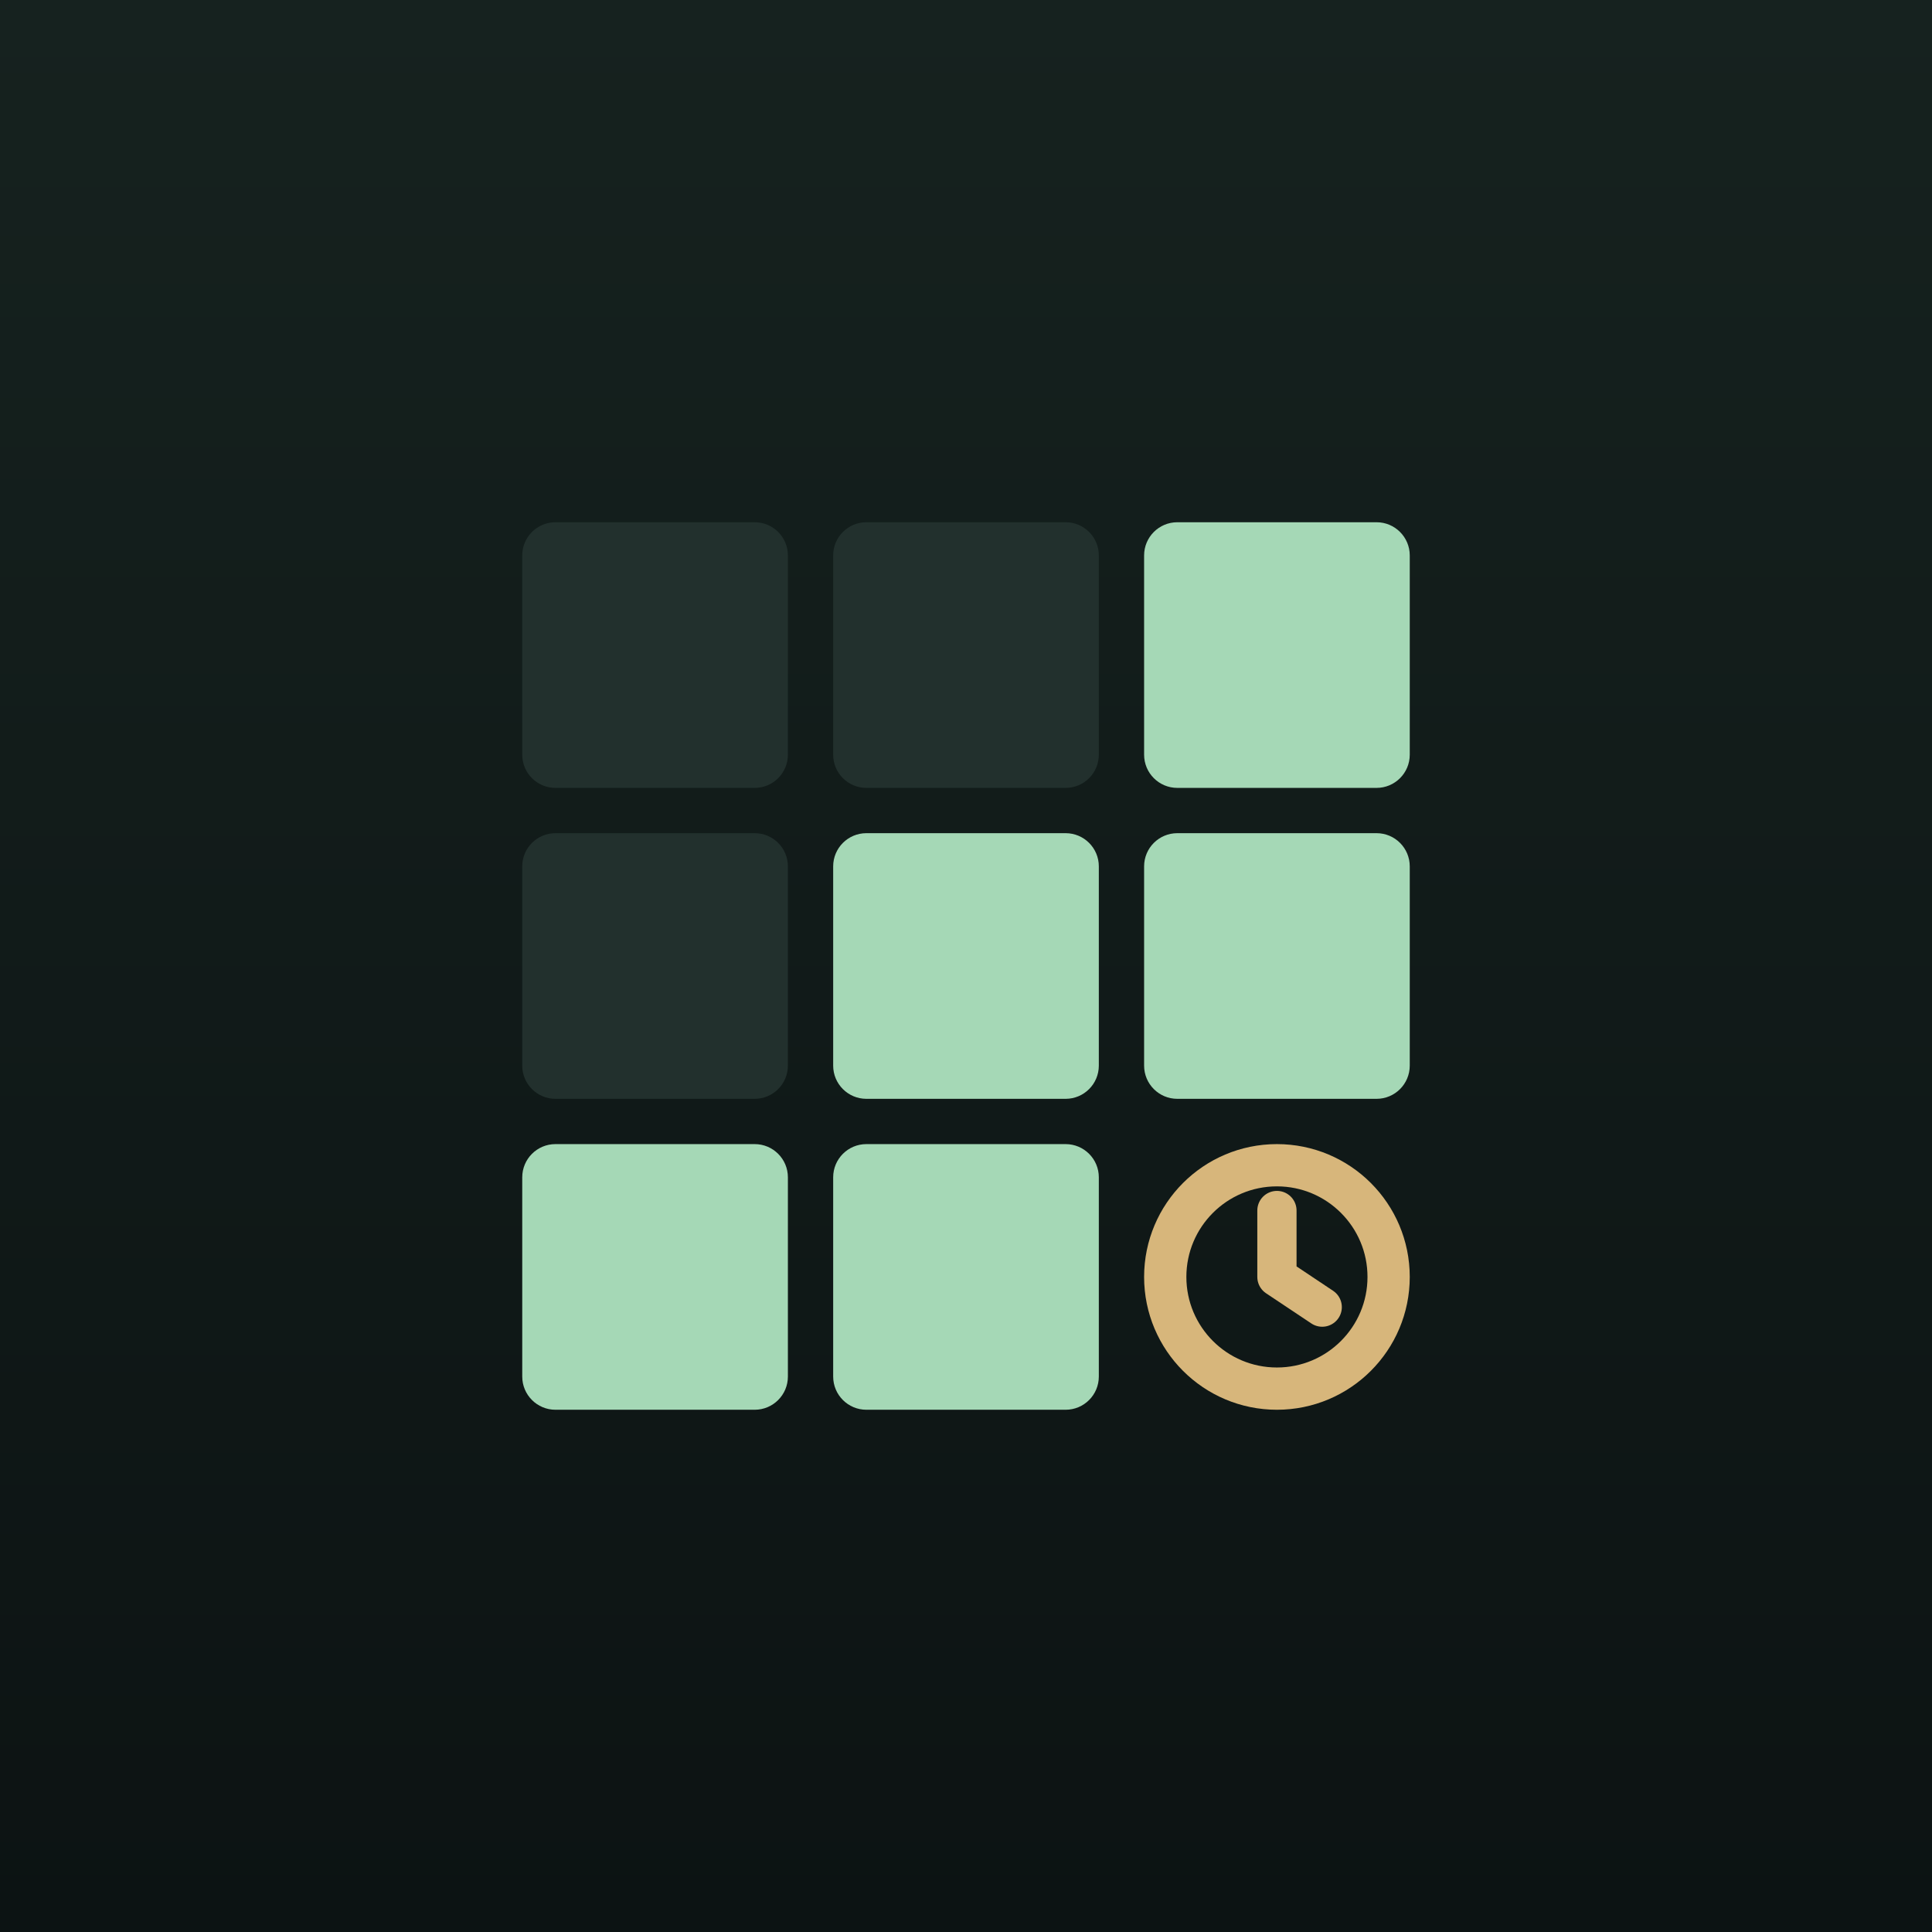
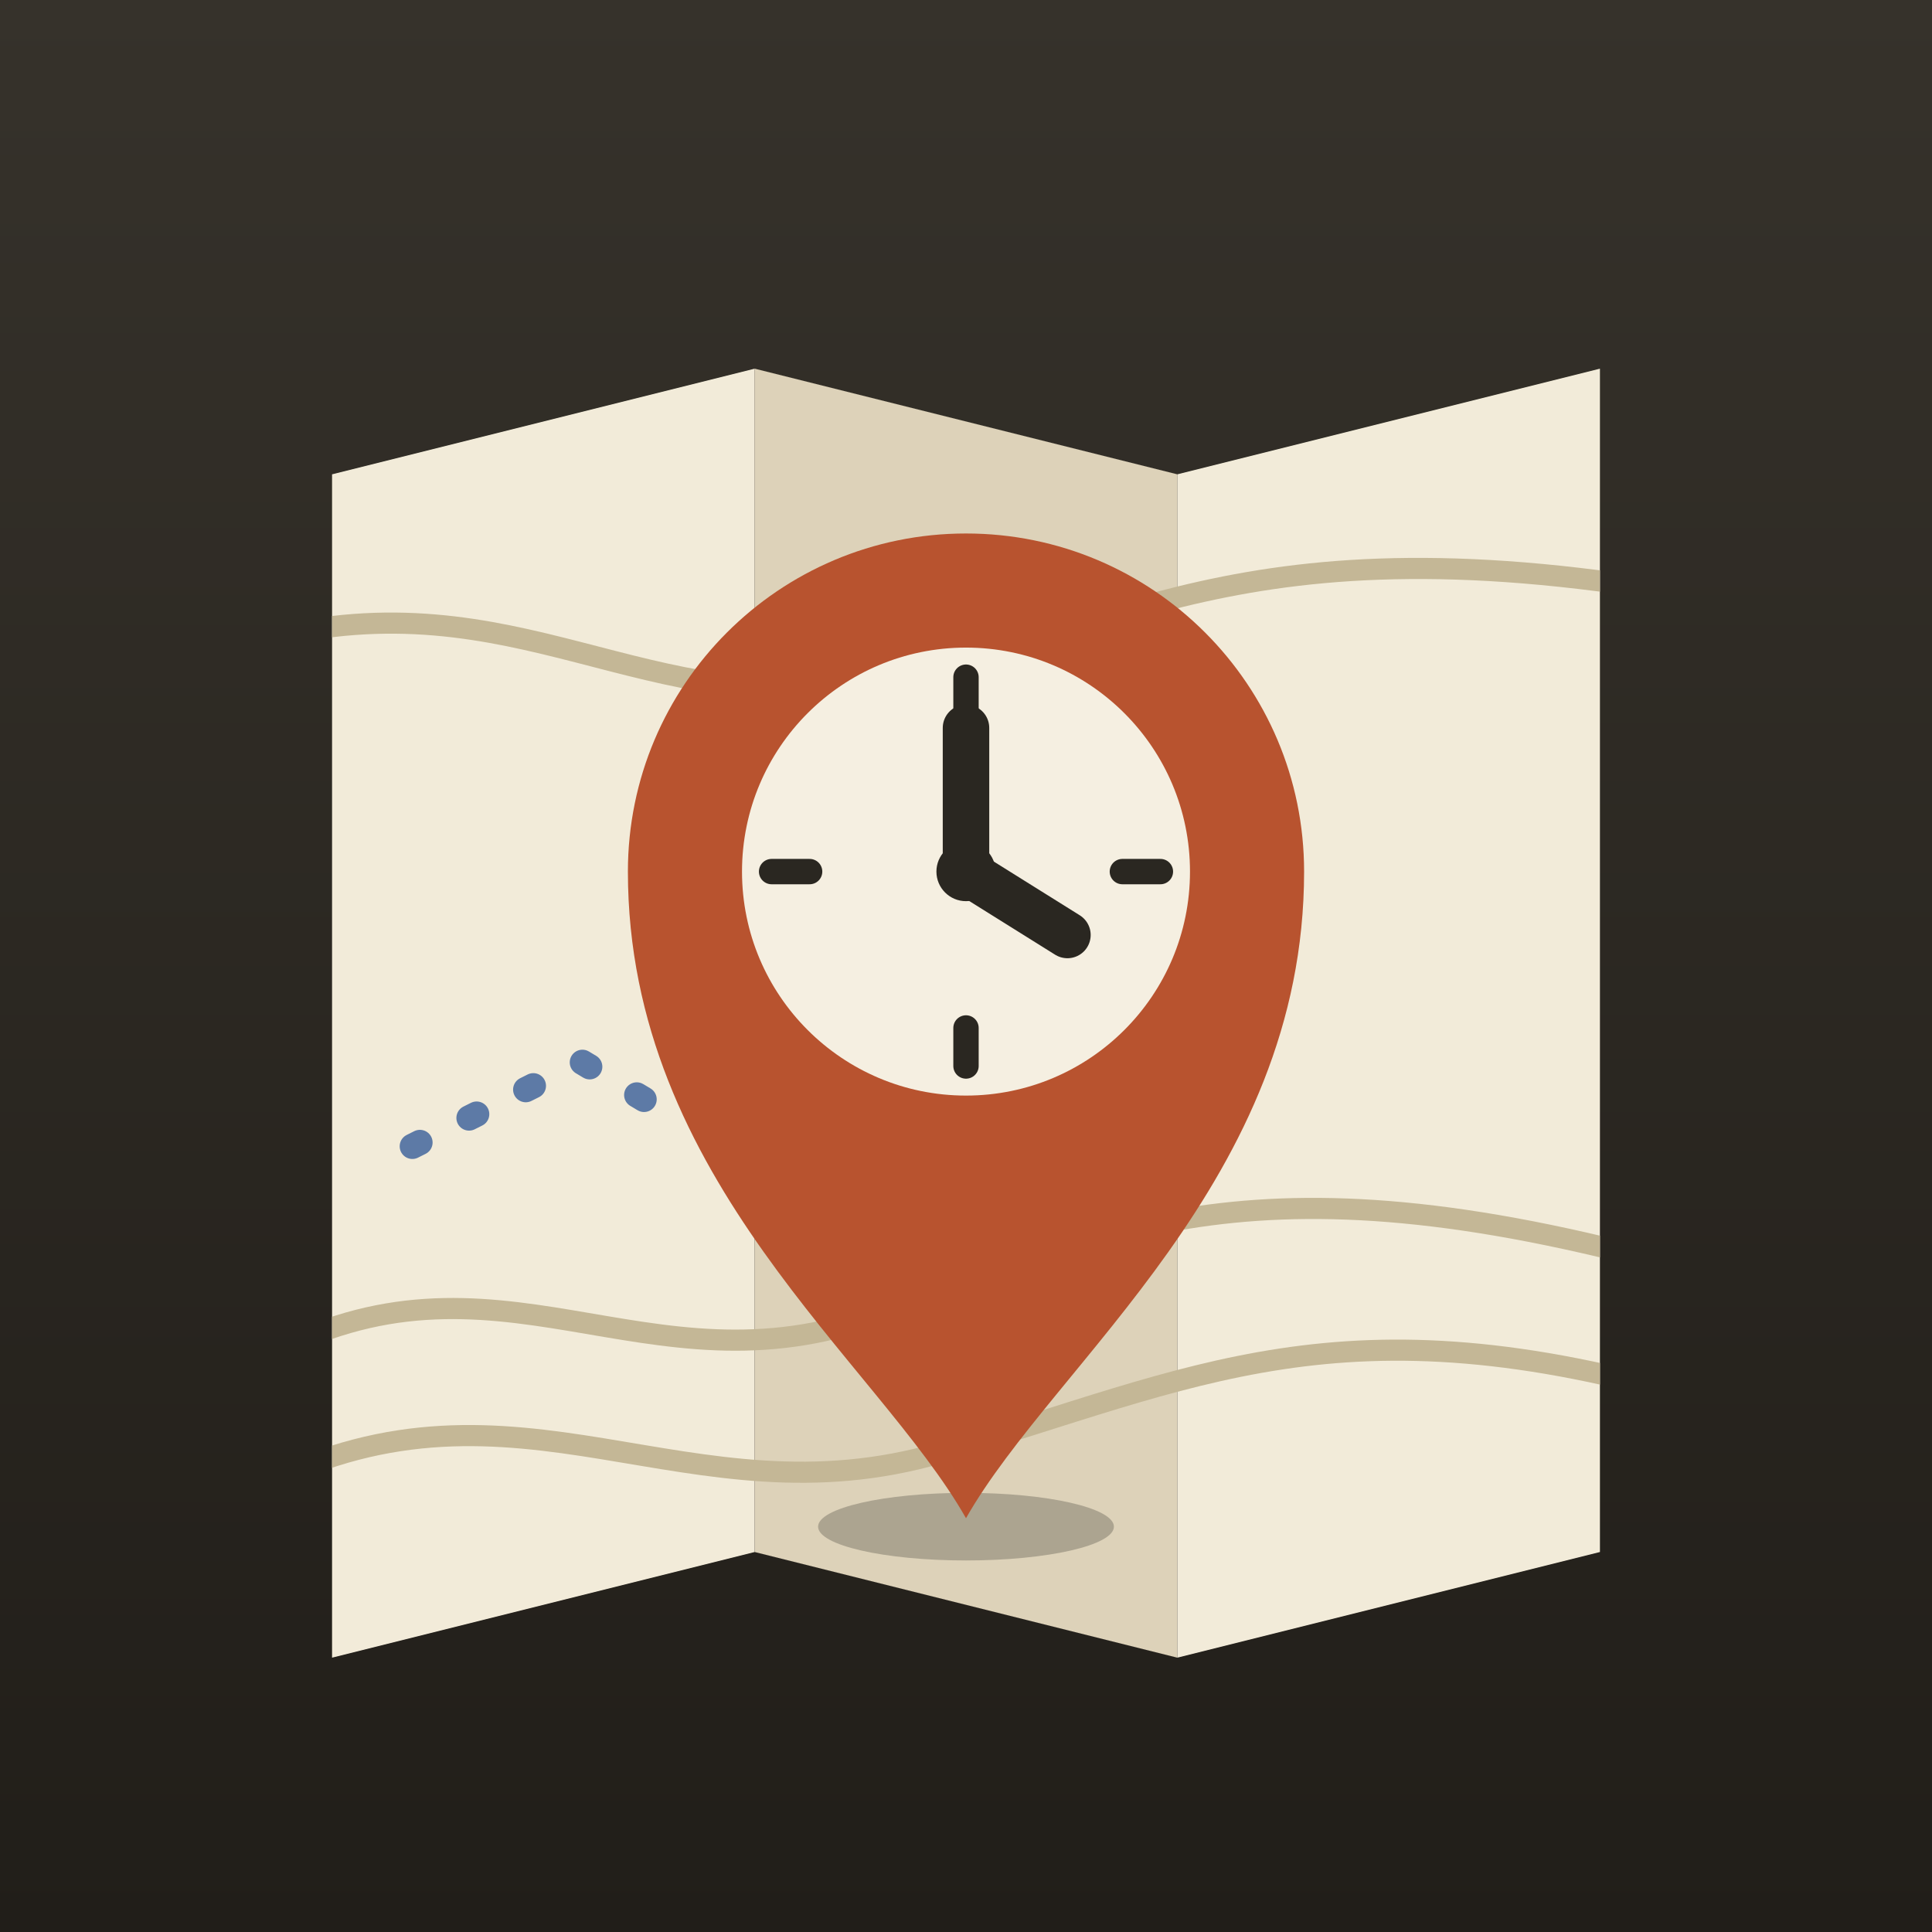
<svg xmlns="http://www.w3.org/2000/svg" viewBox="0 0 1024 1024">
  <defs>
    <linearGradient id="bg" x1="0" y1="0" x2="0" y2="1">
-       <stop offset="0" stop-color="#16221f" />
-       <stop offset="1" stop-color="#0c1313" />
+       <stop offset="0" stop-color="#36322b" />
+       <stop offset="1" stop-color="#211e19" />
    </linearGradient>
+     <clipPath id="map">
+       <path d="M212 282 412 232 612 282 812 232V792L612 842 412 792 212 842Z" />
+     </clipPath>
  </defs>
  <rect width="1024" height="1024" fill="url(#bg)" />
-   <g transform="translate(512 512) scale(.8) translate(-512 -512)">
-     <rect x="218.0" y="218.0" width="176" height="176" rx="22" fill="#22302d" />
-     <rect x="424.0" y="218.0" width="176" height="176" rx="22" fill="#22302d" />
-     <rect x="630.0" y="218.0" width="176" height="176" rx="22" fill="#a5d8b6" />
-     <rect x="218.0" y="424.0" width="176" height="176" rx="22" fill="#22302d" />
-     <rect x="424.0" y="424.0" width="176" height="176" rx="22" fill="#a5d8b6" />
-     <rect x="630.0" y="424.0" width="176" height="176" rx="22" fill="#a5d8b6" />
-     <rect x="218.0" y="630.0" width="176" height="176" rx="22" fill="#a5d8b6" />
-     <rect x="424.0" y="630.0" width="176" height="176" rx="22" fill="#a5d8b6" />
-     <circle cx="718.0" cy="718.0" r="74.0" fill="none" stroke="#d7b67b" stroke-width="28" />
-     <path d="M718.0 674.0V718.0l30 20" fill="none" stroke="#d7b67b" stroke-width="26" stroke-linecap="round" stroke-linejoin="round" />
+   <g transform="translate(512 537) scale(1.12) translate(-512 -537)">
+     <g clip-path="url(#map)">
+       <path d="M212 282 412 232V792L212 842Z" fill="#f2ebd9" />
+       <path d="M412 232 612 282V842L412 792Z" fill="#ddd2b9" />
+       <path d="M612 282 812 232V792L612 842Z" fill="#f2ebd9" />
+       <g fill="none" stroke="#c4b796" stroke-width="10" stroke-linecap="round">
+         <path d="M180 700C290 640 360 720 470 680S650 600 860 660" />
+         <path d="M180 760C300 700 380 780 500 745S690 670 860 720" />
+         <path d="M180 360C300 330 360 400 470 380S640 300 860 340" />
+       </g>
+       <path d="M250 600 330 560 380 590" fill="none" stroke="#5d7aa6" stroke-width="12" stroke-linecap="round" stroke-dasharray="4 26" />
+     </g>
+     <ellipse cx="512" cy="780" rx="70" ry="16" fill="#000" opacity=".22" />
+     <path d="M512 776C470 702 352 616 352 470A160 160 0 1 1 672 470C672 616 554 702 512 776Z" fill="#b8532f" />
+     <circle cx="512" cy="470" r="106" fill="#f5efe1" />
+     <g stroke="#2a2721" stroke-linecap="round">
+       <path d="M512 378v18M512 544v18M420 470h18M586 470h18" stroke-width="12" />
+       <path d="M512 470V402M512 470l48 30" stroke-width="22" fill="none" />
+     </g>
+     <circle cx="512" cy="470" r="14" fill="#2a2721" />
  </g>
</svg>
